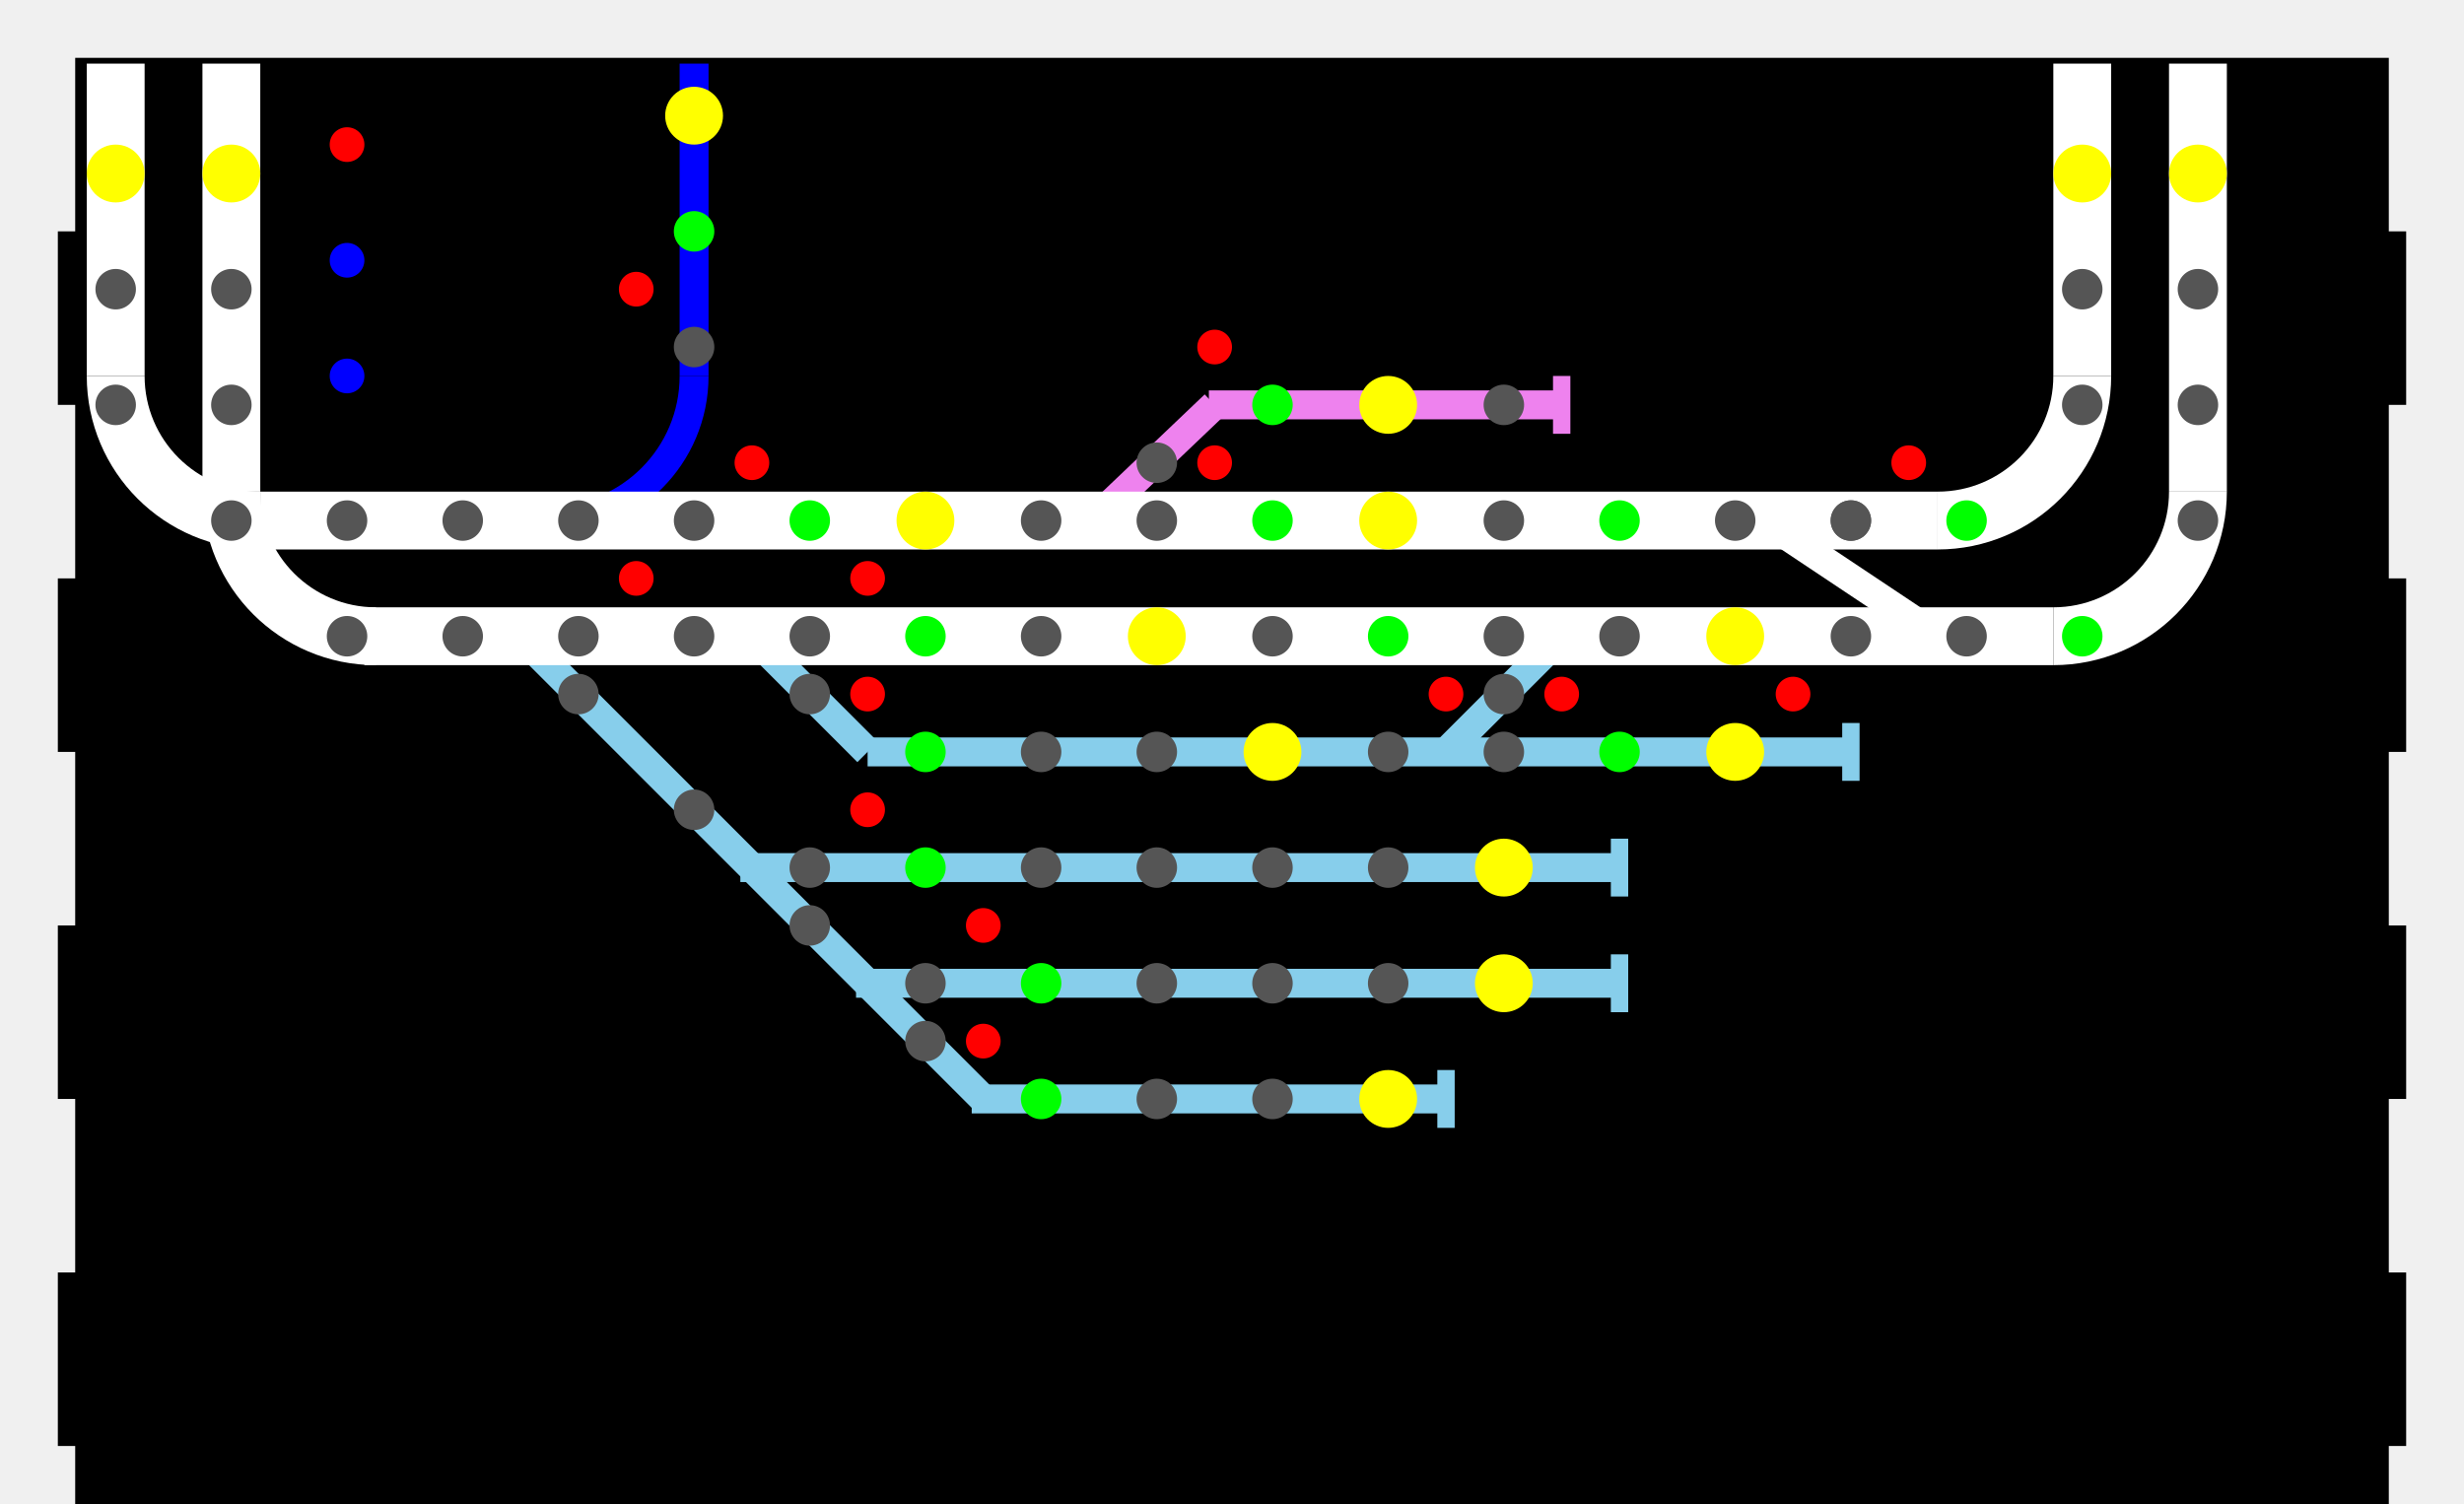
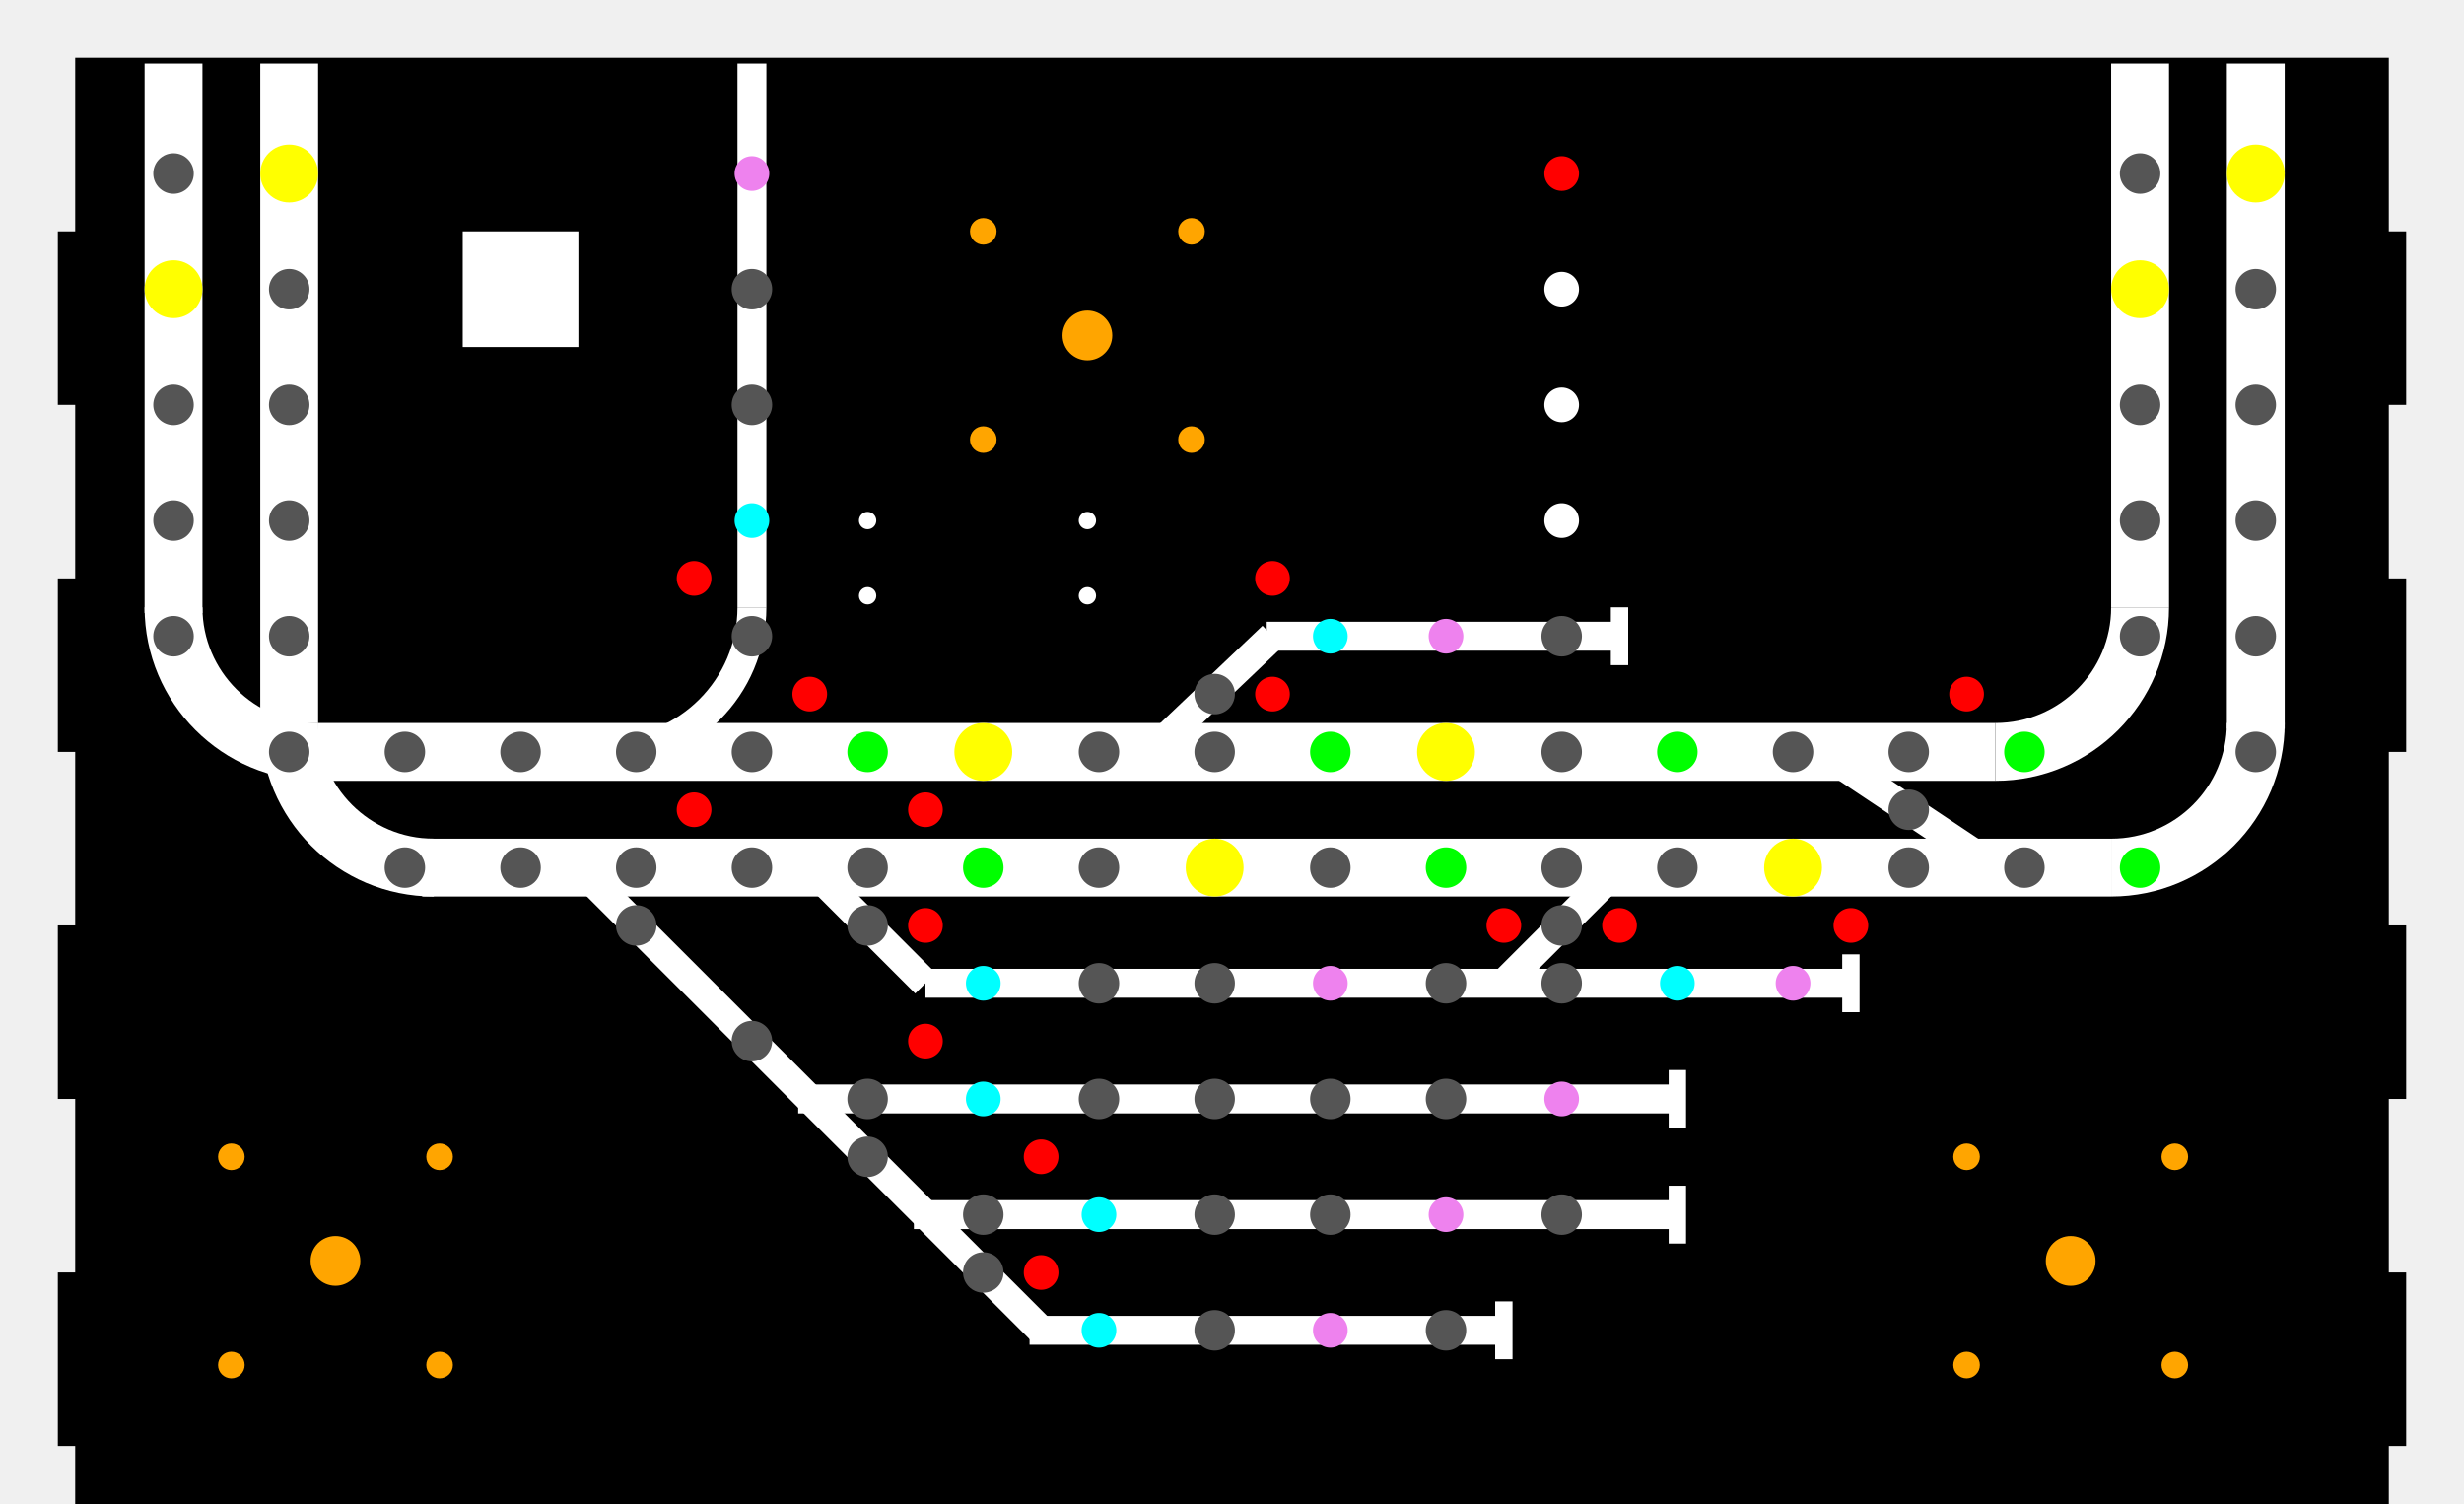
<svg id="south" width="426" height="260">
  <style>

	g.powered circle.route {
		fill: #fb0 !important
	}
	
	g.unpowered circle.route {
		fill: #555;
		r : 3.5px;
	}

	/* As in power pack*/
	circle.pack {
		cursor: pointer;
		fill: yellow;
		r : 5px;
	}

	/* manual override push buttons to move switch */
	circle.manual {
		r : 3.5px;
		fill : lime
	}
- 
- 	/* defaults to diverge */
- 	g.signal circle {
- 		fill : red
- 	}
- 	
- 	g.go circle {
- 		fill : yellowgreen
- 	}
- 	
- 	.small {
- 		font: 7px sans-serif;
- 	}
- 	.heavy {
- 		font: bold 9px sans-serif;
- 	}
- 
- 	circle.twtade {
- 		fill:black
- 	}
	</style>
  <polyline points="  13,10  13,40  10,40  10,70  13,70  13,100  10,100  10,130  13,130  13,160  10,160  10,190  13,190  13,220  10,220  10,250  13,250  13,264  413,264  413,250  416,250  416,220  413,220  413,190  416,190  416,160  413,160  413,130  416,130  416,100  413,100  413,70  416,70  416,40  413,40  413,10  10,10  " />
-   <circle cx="60" cy="25" r="3" fill="red" />
-   <text x="65" y="18" class="small">Arduino Reset</text>
-   <circle cx="60" cy="45" r="3" fill="blue" />
-   <text x="65" y="38" class="small">Test Panel</text>
-   <circle cx="60" cy="65" r="3" fill="blue" />
-   <text x="65" y="58" class="small">Alternate</text>
-   <line x1="209" y1="70" x2="270" y2="70" stroke="violet" stroke-width="5" />
-   <line x1="189" y1="90" x2="210" y2="70" stroke="violet" stroke-width="5" />
-   <line x1="130" y1="110" x2="150" y2="130" stroke="skyblue" stroke-width="5" />
-   <line x1="270" y1="110" x2="250" y2="130" stroke="skyblue" stroke-width="5" />
-   <line x1="150" y1="130" x2="320" y2="130" stroke="skyblue" stroke-width="5" />
-   <line x1="335" y1="110" x2="305" y2="90" stroke="white" stroke-width="5" />
-   <line x1="90" y1="110" x2="170" y2="190" stroke="skyblue" stroke-width="5" />
-   <line x1="128" y1="150" x2="280" y2="150" stroke="skyblue" stroke-width="5" />
-   <line x1="148" y1="170" x2="280" y2="170" stroke="skyblue" stroke-width="5" />
-   <line x1="168" y1="190" x2="250" y2="190" stroke="skyblue" stroke-width="5" />
-   <path d="M120,65 a25,25 0 0,1 -25,25" fill="none" stroke="blue" stroke-width="5" />
-   <line x1="120" y1="11" x2="120" y2="65" stroke="blue" stroke-width="5" />
-   <line x1="20" y1="11" x2="20" y2="65" stroke="white" stroke-width="10" />
-   <path d="M45,90 a25,25 0 0,1 -25,-25" fill="none" stroke="white" stroke-width="10" />
-   <line x1="45" y1="90" x2="335" y2="90" stroke="white" stroke-width="10" />
-   <path d="M360,65 a25,25 0 0,1 -25,25" fill="none" stroke="white" stroke-width="10" />
-   <line x1="360" y1="11" x2="360" y2="65" stroke="white" stroke-width="10" />
-   <line x1="40" y1="11" x2="40" y2="85" stroke="white" stroke-width="10" />
-   <path d="M65,110 a25,25 0 0,1 -25,-25" fill="none" stroke="white" stroke-width="10" />
-   <line x1="63" y1="110" x2="355" y2="110" stroke="white" stroke-width="10" />
-   <path d="M380,85 a25,25 0 0,1 -25,25" fill="none" stroke="white" stroke-width="10" />
-   <line x1="380" y1="11" x2="380" y2="85" stroke="white" stroke-width="10" />
-   <line x1="270" y1="75" x2="270" y2="65" stroke="violet" stroke-width="3" />
-   <line x1="320" y1="135" x2="320" y2="125" stroke="skyblue" stroke-width="3" />
-   <line x1="280" y1="155" x2="280" y2="145" stroke="skyblue" stroke-width="3" />
-   <line x1="280" y1="175" x2="280" y2="165" stroke="skyblue" stroke-width="3" />
-   <line x1="250" y1="195" x2="250" y2="185" stroke="skyblue" stroke-width="3" />
+   <circle cx="340" cy="200" r="2.3" fill="orange" />
+   <circle cx="340" cy="236" r="2.3" fill="orange" />
+   <circle cx="358" cy="218" r="4.3" fill="orange" />
+   <circle cx="376" cy="236" r="2.3" fill="orange" />
+   <circle cx="376" cy="200" r="2.3" fill="orange" />
+   <circle cx="40" cy="200" r="2.3" fill="orange" />
+   <circle cx="40" cy="236" r="2.3" fill="orange" />
+   <circle cx="58" cy="218" r="4.3" fill="orange" />
+   <circle cx="76" cy="236" r="2.3" fill="orange" />
+   <circle cx="76" cy="200" r="2.3" fill="orange" />
+   <circle cx="170" cy="40" r="2.3" fill="orange" />
+   <circle cx="206" cy="40" r="2.3" fill="orange" />
+   <circle cx="188" cy="58" r="4.3" fill="orange" />
+   <circle cx="206" cy="76" r="2.3" fill="orange" />
+   <circle cx="170" cy="76" r="2.3" fill="orange" />
+   <polyline points="   80,40   80,60   100,60   100,40   80,40" fill="white" />
+   <circle cx="150" cy="90" r="1.5" fill="white" />
+   <circle cx="188" cy="90" r="1.5" fill="white" />
+   <circle cx="150" cy="103" r="1.5" fill="white" />
+   <circle cx="188" cy="103" r="1.5" fill="white" />
+   <circle cx="270" cy="30" r="3" fill="red" />
+   <circle cx="270" cy="50" r="3" fill="white" />
+   <circle cx="270" cy="70" r="3" fill="white" />
+   <circle cx="270" cy="90" r="3" fill="white" />
+   <line x1="219" y1="110" x2="280" y2="110" stroke="white" stroke-width="5" />
+   <line x1="199" y1="130" x2="220" y2="110" stroke="white" stroke-width="5" />
+   <line x1="140" y1="150" x2="160" y2="170" stroke="white" stroke-width="5" />
+   <line x1="280" y1="150" x2="260" y2="170" stroke="white" stroke-width="5" />
+   <line x1="160" y1="170" x2="320" y2="170" stroke="white" stroke-width="5" />
+   <line x1="345" y1="150" x2="315" y2="130" stroke="white" stroke-width="5" />
+   <line x1="100" y1="150" x2="180" y2="230" stroke="white" stroke-width="5" />
+   <line x1="138" y1="190" x2="290" y2="190" stroke="white" stroke-width="5" />
+   <line x1="158" y1="210" x2="290" y2="210" stroke="white" stroke-width="5" />
+   <line x1="178" y1="230" x2="260" y2="230" stroke="white" stroke-width="5" />
+   <path d="M130,105 a25,25 0 0,1 -25,25" fill="none" stroke="white" stroke-width="5" />
+   <line x1="130" y1="11" x2="130" y2="105" stroke="white" stroke-width="5" />
+   <line x1="30" y1="11" x2="30" y2="106" stroke="white" stroke-width="10" />
+   <path d="M55,130 a25,25 0 0,1 -25,-25" fill="none" stroke="white" stroke-width="10" />
+   <line x1="55" y1="130" x2="345" y2="130" stroke="white" stroke-width="10" />
+   <path d="M370,105 a25,25 0 0,1 -25,25" fill="none" stroke="white" stroke-width="10" />
+   <line x1="370" y1="11" x2="370" y2="105" stroke="white" stroke-width="10" />
+   <line x1="50" y1="11" x2="50" y2="125" stroke="white" stroke-width="10" />
+   <path d="M75,150 a25,25 0 0,1 -25,-25" fill="none" stroke="white" stroke-width="10" />
+   <line x1="73" y1="150" x2="365" y2="150" stroke="white" stroke-width="10" />
+   <path d="M390,125 a25,25 0 0,1 -25,25" fill="none" stroke="white" stroke-width="10" />
+   <line x1="390" y1="11" x2="390" y2="126" stroke="white" stroke-width="10" />
+   <line x1="280" y1="105" x2="280" y2="115" stroke="white" stroke-width="3" />
+   <line x1="320" y1="165" x2="320" y2="175" stroke="white" stroke-width="3" />
+   <line x1="290" y1="185" x2="290" y2="195" stroke="white" stroke-width="3" />
+   <line x1="290" y1="205" x2="290" y2="215" stroke="white" stroke-width="3" />
+   <line x1="260" y1="225" x2="260" y2="235" stroke="white" stroke-width="3" />
  <g id="gleis1_1" class="unpowered">
-     <circle cx="20" cy="30" class="pack" />
-     <circle cx="20" cy="50" class="route" />
-     <circle cx="20" cy="70" class="route" />
-     <circle cx="60" cy="90" class="route" />
-     <circle cx="80" cy="90" class="route" />
-     <circle cx="100" cy="90" class="route" />
+     <circle cx="30" cy="30" class="route" />
+     <circle cx="30" cy="50" class="pack" />
+     <circle cx="30" cy="70" class="route" />
+     <circle cx="30" cy="90" class="route" />
+     <circle cx="30" cy="110" class="route" />
+     <circle cx="70" cy="130" class="route" />
+     <circle cx="90" cy="130" class="route" />
+     <circle cx="110" cy="130" class="route" />
  </g>
  <g id="gleis1_2" class="unpowered">
-     <circle cx="120" cy="90" class="route" />
-     <circle cx="140" cy="90" class="manual" />
-     <circle cx="160" cy="90" class="pack" />
-     <circle cx="180" cy="90" class="route" />
-     <circle cx="130" cy="80" r="3" fill="red" />
+     <circle cx="130" cy="130" class="route" />
+     <circle cx="150" cy="130" class="manual" />
+     <circle cx="170" cy="130" class="pack" />
+     <circle cx="190" cy="130" class="route" />
+     <circle cx="140" cy="120" r="3" fill="red" />
  </g>
  <g id="gleis1_3" class="unpowered">
-     <circle cx="200" cy="90" class="route" />
-     <circle cx="220" cy="90" class="manual" />
-     <circle cx="240" cy="90" class="pack" />
-     <circle cx="260" cy="90" class="route" />
-     <circle cx="280" cy="90" class="manual" />
-     <circle cx="300" cy="90" class="route" />
-     <circle cx="210" cy="80" r="3" fill="red" />
+     <circle cx="210" cy="130" class="route" />
+     <circle cx="230" cy="130" class="manual" />
+     <circle cx="250" cy="130" class="pack" />
+     <circle cx="270" cy="130" class="route" />
+     <circle cx="290" cy="130" class="manual" />
+     <circle cx="310" cy="130" class="route" />
+     <circle cx="220" cy="120" r="3" fill="red" />
  </g>
  <g id="gleis1_4" class="unpowered">
-     <circle cx="320" cy="90" class="route" />
-     <circle cx="340" cy="90" class="manual" />
-     <circle cx="360" cy="70" class="route" />
-     <circle cx="360" cy="50" class="route" />
-     <circle cx="360" cy="30" class="pack" />
-     <circle cx="330" cy="80" r="3" fill="red" />
+     <circle cx="330" cy="130" class="route" />
+     <circle cx="350" cy="130" class="manual" />
+     <circle cx="370" cy="110" class="route" />
+     <circle cx="370" cy="90" class="route" />
+     <circle cx="370" cy="70" class="route" />
+     <circle cx="370" cy="50" class="pack" />
+     <circle cx="370" cy="30" class="route" />
+     <circle cx="340" cy="120" r="3" fill="red" />
  </g>
  <g id="gleis12" class="unpowered">
-     <circle cx="320" cy="90" class="route" />
+     <circle cx="330" cy="140" class="route" />
  </g>
  <g id="gleis2_1" class="unpowered">
-     <circle cx="40" cy="30" class="pack" />
-     <circle cx="40" cy="50" class="route" />
-     <circle cx="40" cy="70" class="route" />
-     <circle cx="40" cy="90" class="route" />
-     <circle cx="60" cy="110" class="route" />
-     <circle cx="80" cy="110" class="route" />
+     <circle cx="50" cy="30" class="pack" />
+     <circle cx="50" cy="50" class="route" />
+     <circle cx="50" cy="70" class="route" />
+     <circle cx="50" cy="90" class="route" />
+     <circle cx="50" cy="110" class="route" />
+     <circle cx="50" cy="130" class="route" />
+     <circle cx="70" cy="150" class="route" />
+     <circle cx="90" cy="150" class="route" />
  </g>
  <g id="gleis2_2" class="unpowered">
-     <circle cx="100" cy="110" class="route" />
-     <circle cx="120" cy="110" class="route" />
-     <circle cx="110" cy="100" r="3" fill="red" />
+     <circle cx="110" cy="150" class="route" />
+     <circle cx="130" cy="150" class="route" />
+     <circle cx="120" cy="140" r="3" fill="red" />
  </g>
  <g id="gleis2_3" class="unpowered">
-     <circle cx="140" cy="110" class="route" />
-     <circle cx="160" cy="110" class="manual" />
-     <circle cx="180" cy="110" class="route" />
-     <circle cx="200" cy="110" class="pack" />
-     <circle cx="220" cy="110" class="route" />
-     <circle cx="240" cy="110" class="manual" />
-     <circle cx="260" cy="110" class="route" />
-     <circle cx="150" cy="100" r="3" fill="red" />
-     <circle cx="250" cy="120" r="3" fill="red" />
+     <circle cx="150" cy="150" class="route" />
+     <circle cx="170" cy="150" class="manual" />
+     <circle cx="190" cy="150" class="route" />
+     <circle cx="210" cy="150" class="pack" />
+     <circle cx="230" cy="150" class="route" />
+     <circle cx="250" cy="150" class="manual" />
+     <circle cx="270" cy="150" class="route" />
+     <circle cx="160" cy="140" r="3" fill="red" />
+     <circle cx="260" cy="160" r="3" fill="red" />
  </g>
  <g id="gleis2_4" class="unpowered">
-     <circle cx="280" cy="110" class="route" />
-     <circle cx="300" cy="110" class="pack" />
-     <circle cx="320" cy="110" class="route" />
-     <circle cx="310" cy="120" r="3" fill="red" />
+     <circle cx="290" cy="150" class="route" />
+     <circle cx="310" cy="150" class="pack" />
+     <circle cx="330" cy="150" class="route" />
+     <circle cx="320" cy="160" r="3" fill="red" />
  </g>
  <g id="gleis2_5" class="unpowered">
-     <circle cx="340" cy="110" class="route" />
-     <circle cx="360" cy="110" class="manual" />
-     <circle cx="380" cy="90" class="route" />
-     <circle cx="380" cy="70" class="route" />
-     <circle cx="380" cy="50" class="route" />
-     <circle cx="380" cy="30" class="pack" />
+     <circle cx="350" cy="150" class="route" />
+     <circle cx="370" cy="150" class="manual" />
+     <circle cx="390" cy="130" class="route" />
+     <circle cx="390" cy="110" class="route" />
+     <circle cx="390" cy="90" class="route" />
+     <circle cx="390" cy="70" class="route" />
+     <circle cx="390" cy="50" class="route" />
+     <circle cx="390" cy="30" class="pack" />
  </g>
  <g id="gleis3_1" class="unpowered">
-     <circle cx="140" cy="120" class="route" />
-     <circle cx="160" cy="130" class="manual" />
-     <circle cx="180" cy="130" class="route" />
-     <circle cx="200" cy="130" class="route" />
-     <circle cx="220" cy="130" class="pack" />
-     <circle cx="240" cy="130" class="route" />
-     <circle cx="150" cy="120" r="3" fill="red" />
+     <circle cx="150" cy="160" class="route" />
+     <circle cx="170" cy="170" r="3" fill="cyan" />
+     <circle cx="190" cy="170" class="route" />
+     <circle cx="210" cy="170" class="route" />
+     <circle cx="230" cy="170" r="3" fill="violet" />
+     <circle cx="250" cy="170" class="route" />
+     <circle cx="160" cy="160" r="3" fill="red" />
  </g>
  <g id="gleis32" class="unpowered">
-     <circle cx="260" cy="120" class="route" />
+     <circle cx="270" cy="160" class="route" />
  </g>
  <g id="gleis3_2" class="unpowered">
-     <circle cx="260" cy="130" class="route" />
-     <circle cx="280" cy="130" class="manual" />
-     <circle cx="300" cy="130" class="pack" />
-     <circle cx="270" cy="120" r="3" fill="red" />
+     <circle cx="270" cy="170" class="route" />
+     <circle cx="290" cy="170" r="3" fill="cyan" />
+     <circle cx="310" cy="170" r="3" fill="violet" />
+     <circle cx="280" cy="160" r="3" fill="red" />
  </g>
  <g id="gleis4_1" class="unpowered">
-     <circle cx="140" cy="150" class="route" />
-     <circle cx="160" cy="150" class="manual" />
-     <circle cx="180" cy="150" class="route" />
-     <circle cx="200" cy="150" class="route" />
-     <circle cx="220" cy="150" class="route" />
-     <circle cx="240" cy="150" class="route" />
-     <circle cx="260" cy="150" class="pack" />
-     <circle cx="150" cy="140" r="3" fill="red" />
+     <circle cx="150" cy="190" class="route" />
+     <circle cx="170" cy="190" r="3" fill="cyan" />
+     <circle cx="190" cy="190" class="route" />
+     <circle cx="210" cy="190" class="route" />
+     <circle cx="230" cy="190" class="route" />
+     <circle cx="250" cy="190" class="route" />
+     <circle cx="270" cy="190" r="3" fill="violet" />
+     <circle cx="160" cy="180" r="3" fill="red" />
  </g>
  <g id="gleis5_1" class="unpowered">
-     <circle cx="160" cy="170" class="route" />
-     <circle cx="180" cy="170" class="manual" />
-     <circle cx="200" cy="170" class="route" />
-     <circle cx="220" cy="170" class="route" />
-     <circle cx="240" cy="170" class="route" />
-     <circle cx="260" cy="170" class="pack" />
-     <circle cx="170" cy="160" r="3" fill="red" />
+     <circle cx="170" cy="210" class="route" />
+     <circle cx="190" cy="210" r="3" fill="cyan" />
+     <circle cx="210" cy="210" class="route" />
+     <circle cx="230" cy="210" class="route" />
+     <circle cx="250" cy="210" r="3" fill="violet" />
+     <circle cx="270" cy="210" class="route" />
+     <circle cx="180" cy="200" r="3" fill="red" />
  </g>
  <g id="gleis6_1" class="unpowered">
-     <circle cx="100" cy="120" class="route" />
-     <circle cx="120" cy="140" class="route" />
+     <circle cx="110" cy="160" class="route" />
+     <circle cx="130" cy="180" class="route" />
  </g>
  <g id="gleis6_2" class="unpowered">
-     <circle cx="140" cy="160" class="route" />
+     <circle cx="150" cy="200" class="route" />
  </g>
  <g id="gleis6_3" class="unpowered">
-     <circle cx="160" cy="180" class="route" />
-     <circle cx="180" cy="190" class="manual" />
-     <circle cx="200" cy="190" class="route" />
-     <circle cx="220" cy="190" class="route" />
-     <circle cx="240" cy="190" class="pack" />
-     <circle cx="170" cy="180" r="3" fill="red" />
+     <circle cx="170" cy="220" class="route" />
+     <circle cx="190" cy="230" r="3" fill="cyan" />
+     <circle cx="210" cy="230" class="route" />
+     <circle cx="230" cy="230" r="3" fill="violet" />
+     <circle cx="250" cy="230" class="route" />
+     <circle cx="180" cy="220" r="3" fill="red" />
  </g>
  <g id="gleis7_1" class="unpowered">
-     <circle cx="200" cy="80" class="route" />
-     <circle cx="220" cy="70" class="manual" />
-     <circle cx="240" cy="70" class="pack" />
-     <circle cx="260" cy="70" class="route" />
-     <circle cx="210" cy="60" r="3" fill="red" />
+     <circle cx="210" cy="120" class="route" />
+     <circle cx="230" cy="110" r="3" fill="cyan" />
+     <circle cx="250" cy="110" r="3" fill="violet" />
+     <circle cx="270" cy="110" class="route" />
+     <circle cx="220" cy="100" r="3" fill="red" />
  </g>
  <g id="gleis8_1" class="unpowered">
-     <circle cx="120" cy="20" class="pack" />
-     <circle cx="120" cy="40" class="manual" />
-     <circle cx="120" cy="60" class="route" />
-     <circle cx="110" cy="50" r="3" fill="red" />
+     <circle cx="130" cy="30" r="3" fill="violet" />
+     <circle cx="130" cy="50" class="route" />
+     <circle cx="130" cy="70" class="route" />
+     <circle cx="130" cy="90" r="3" fill="cyan" />
+     <circle cx="130" cy="110" class="route" />
+     <circle cx="120" cy="100" r="3" fill="red" />
  </g>
</svg>
